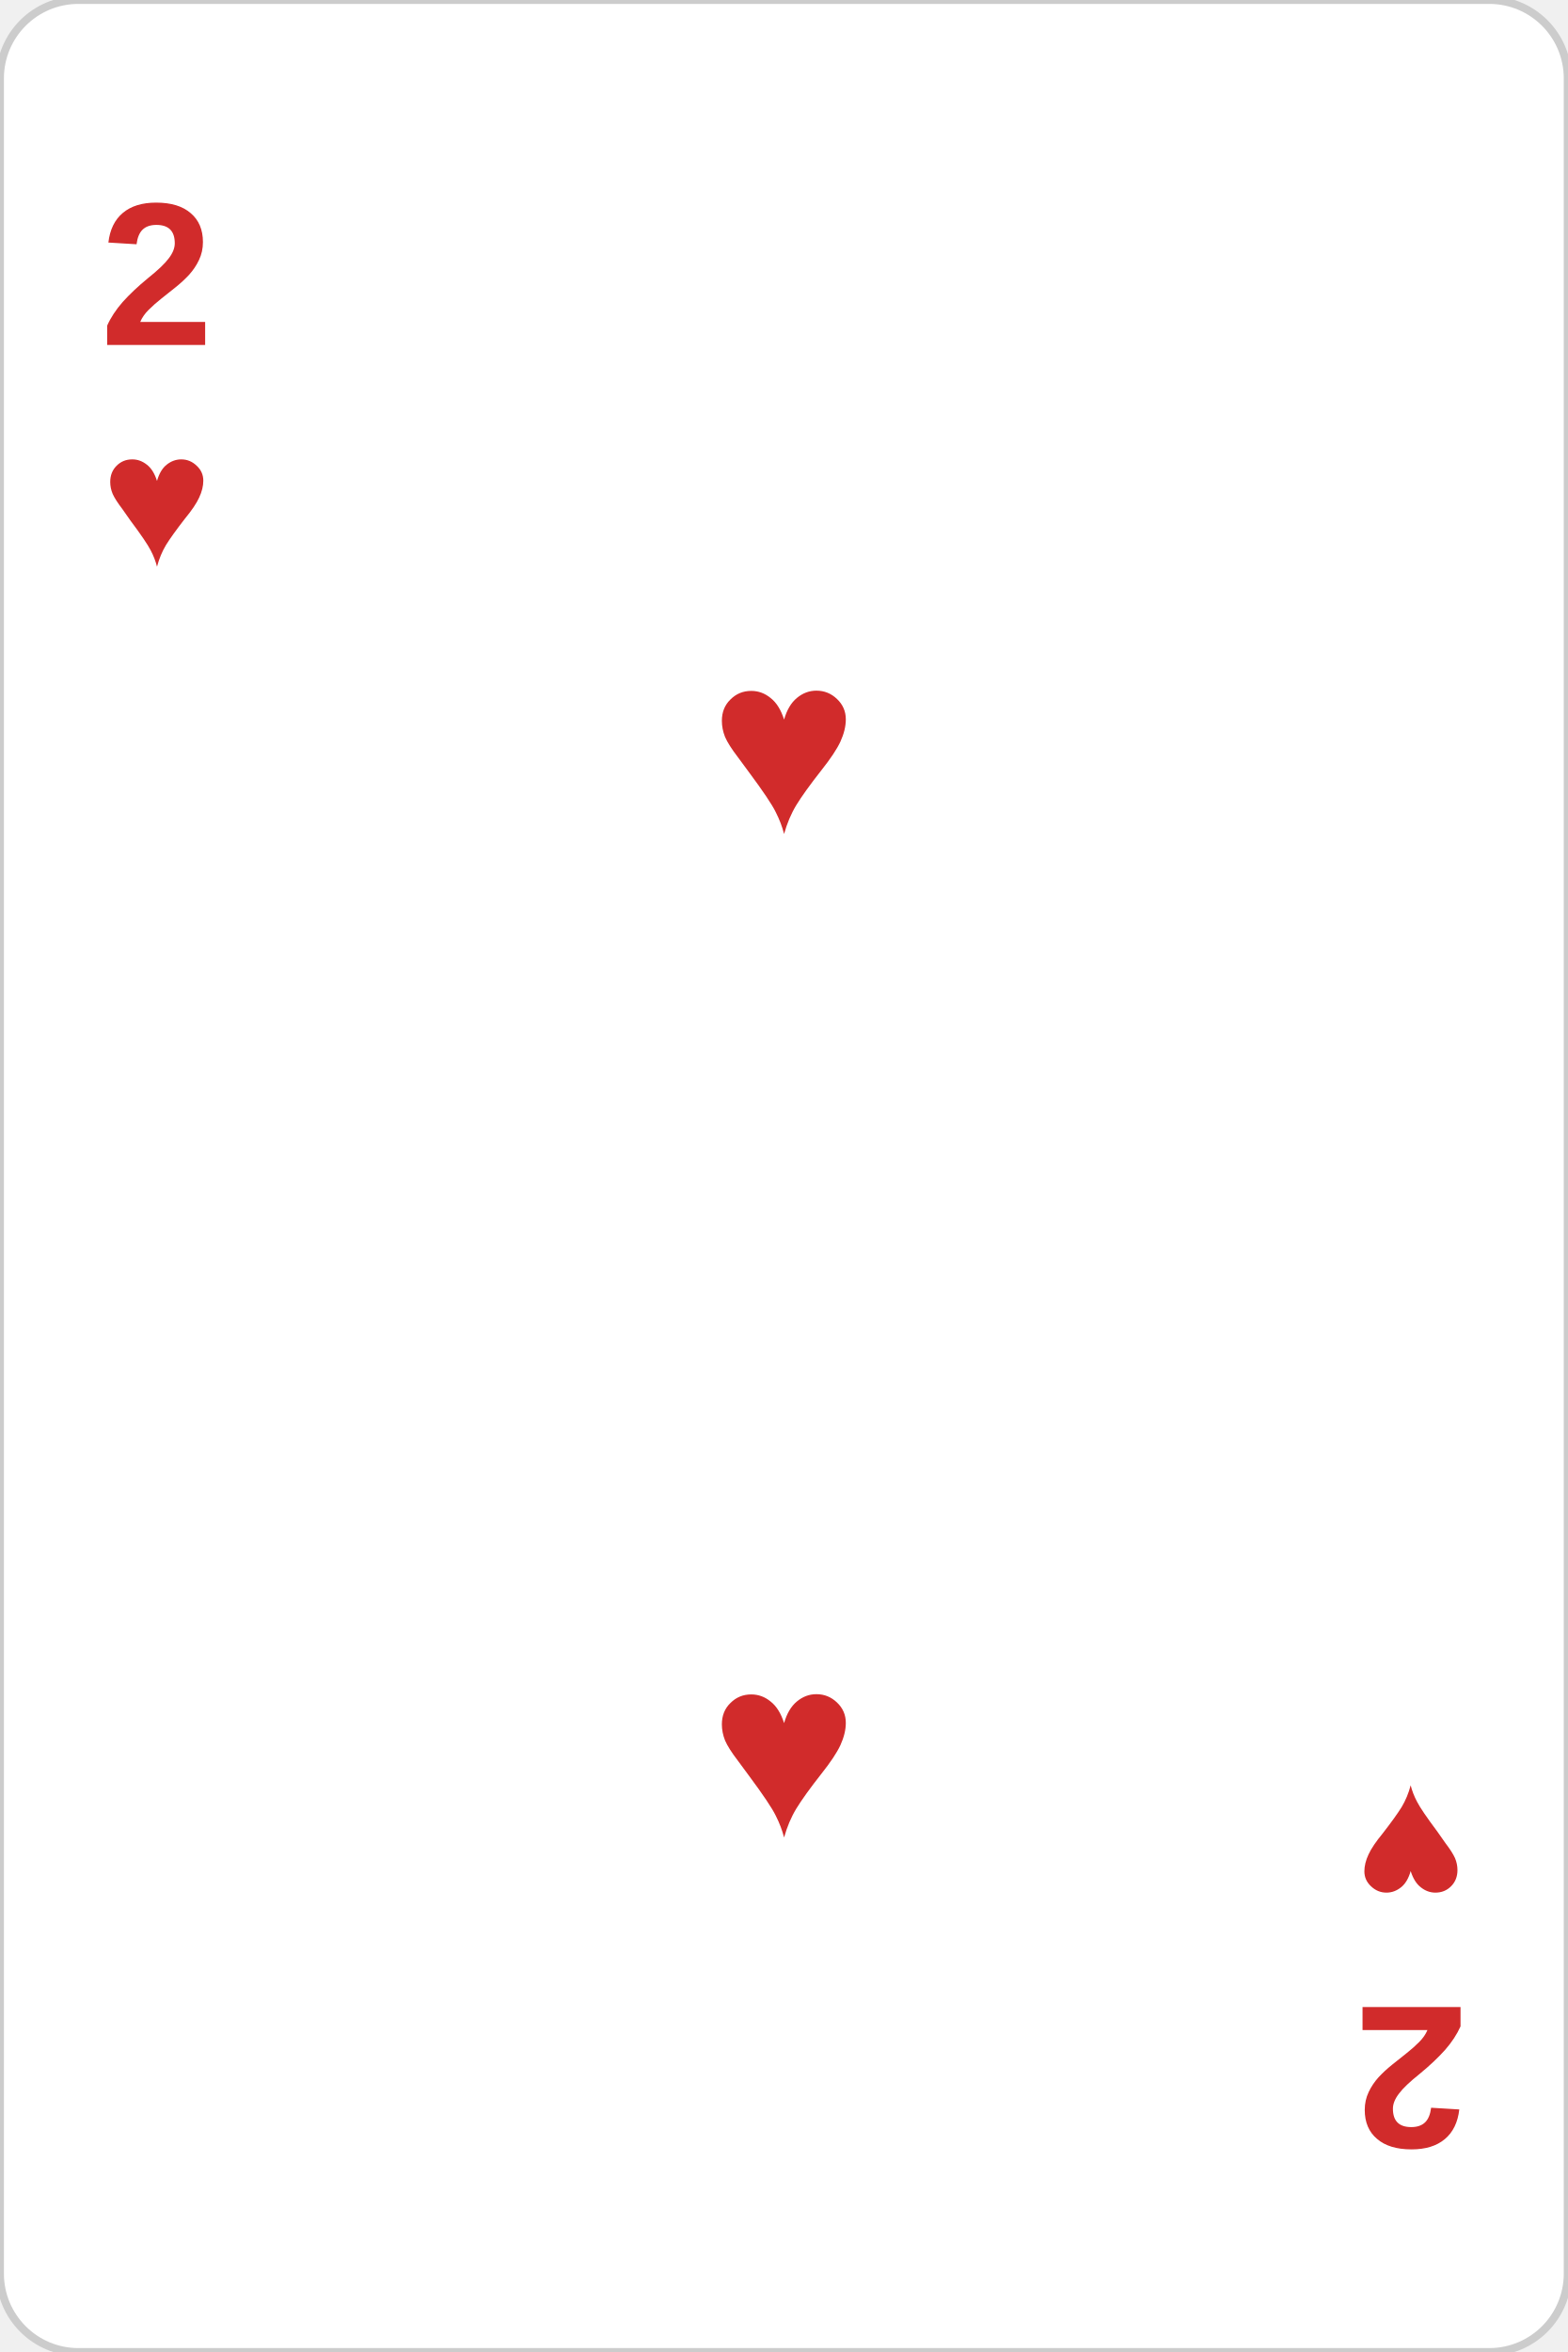
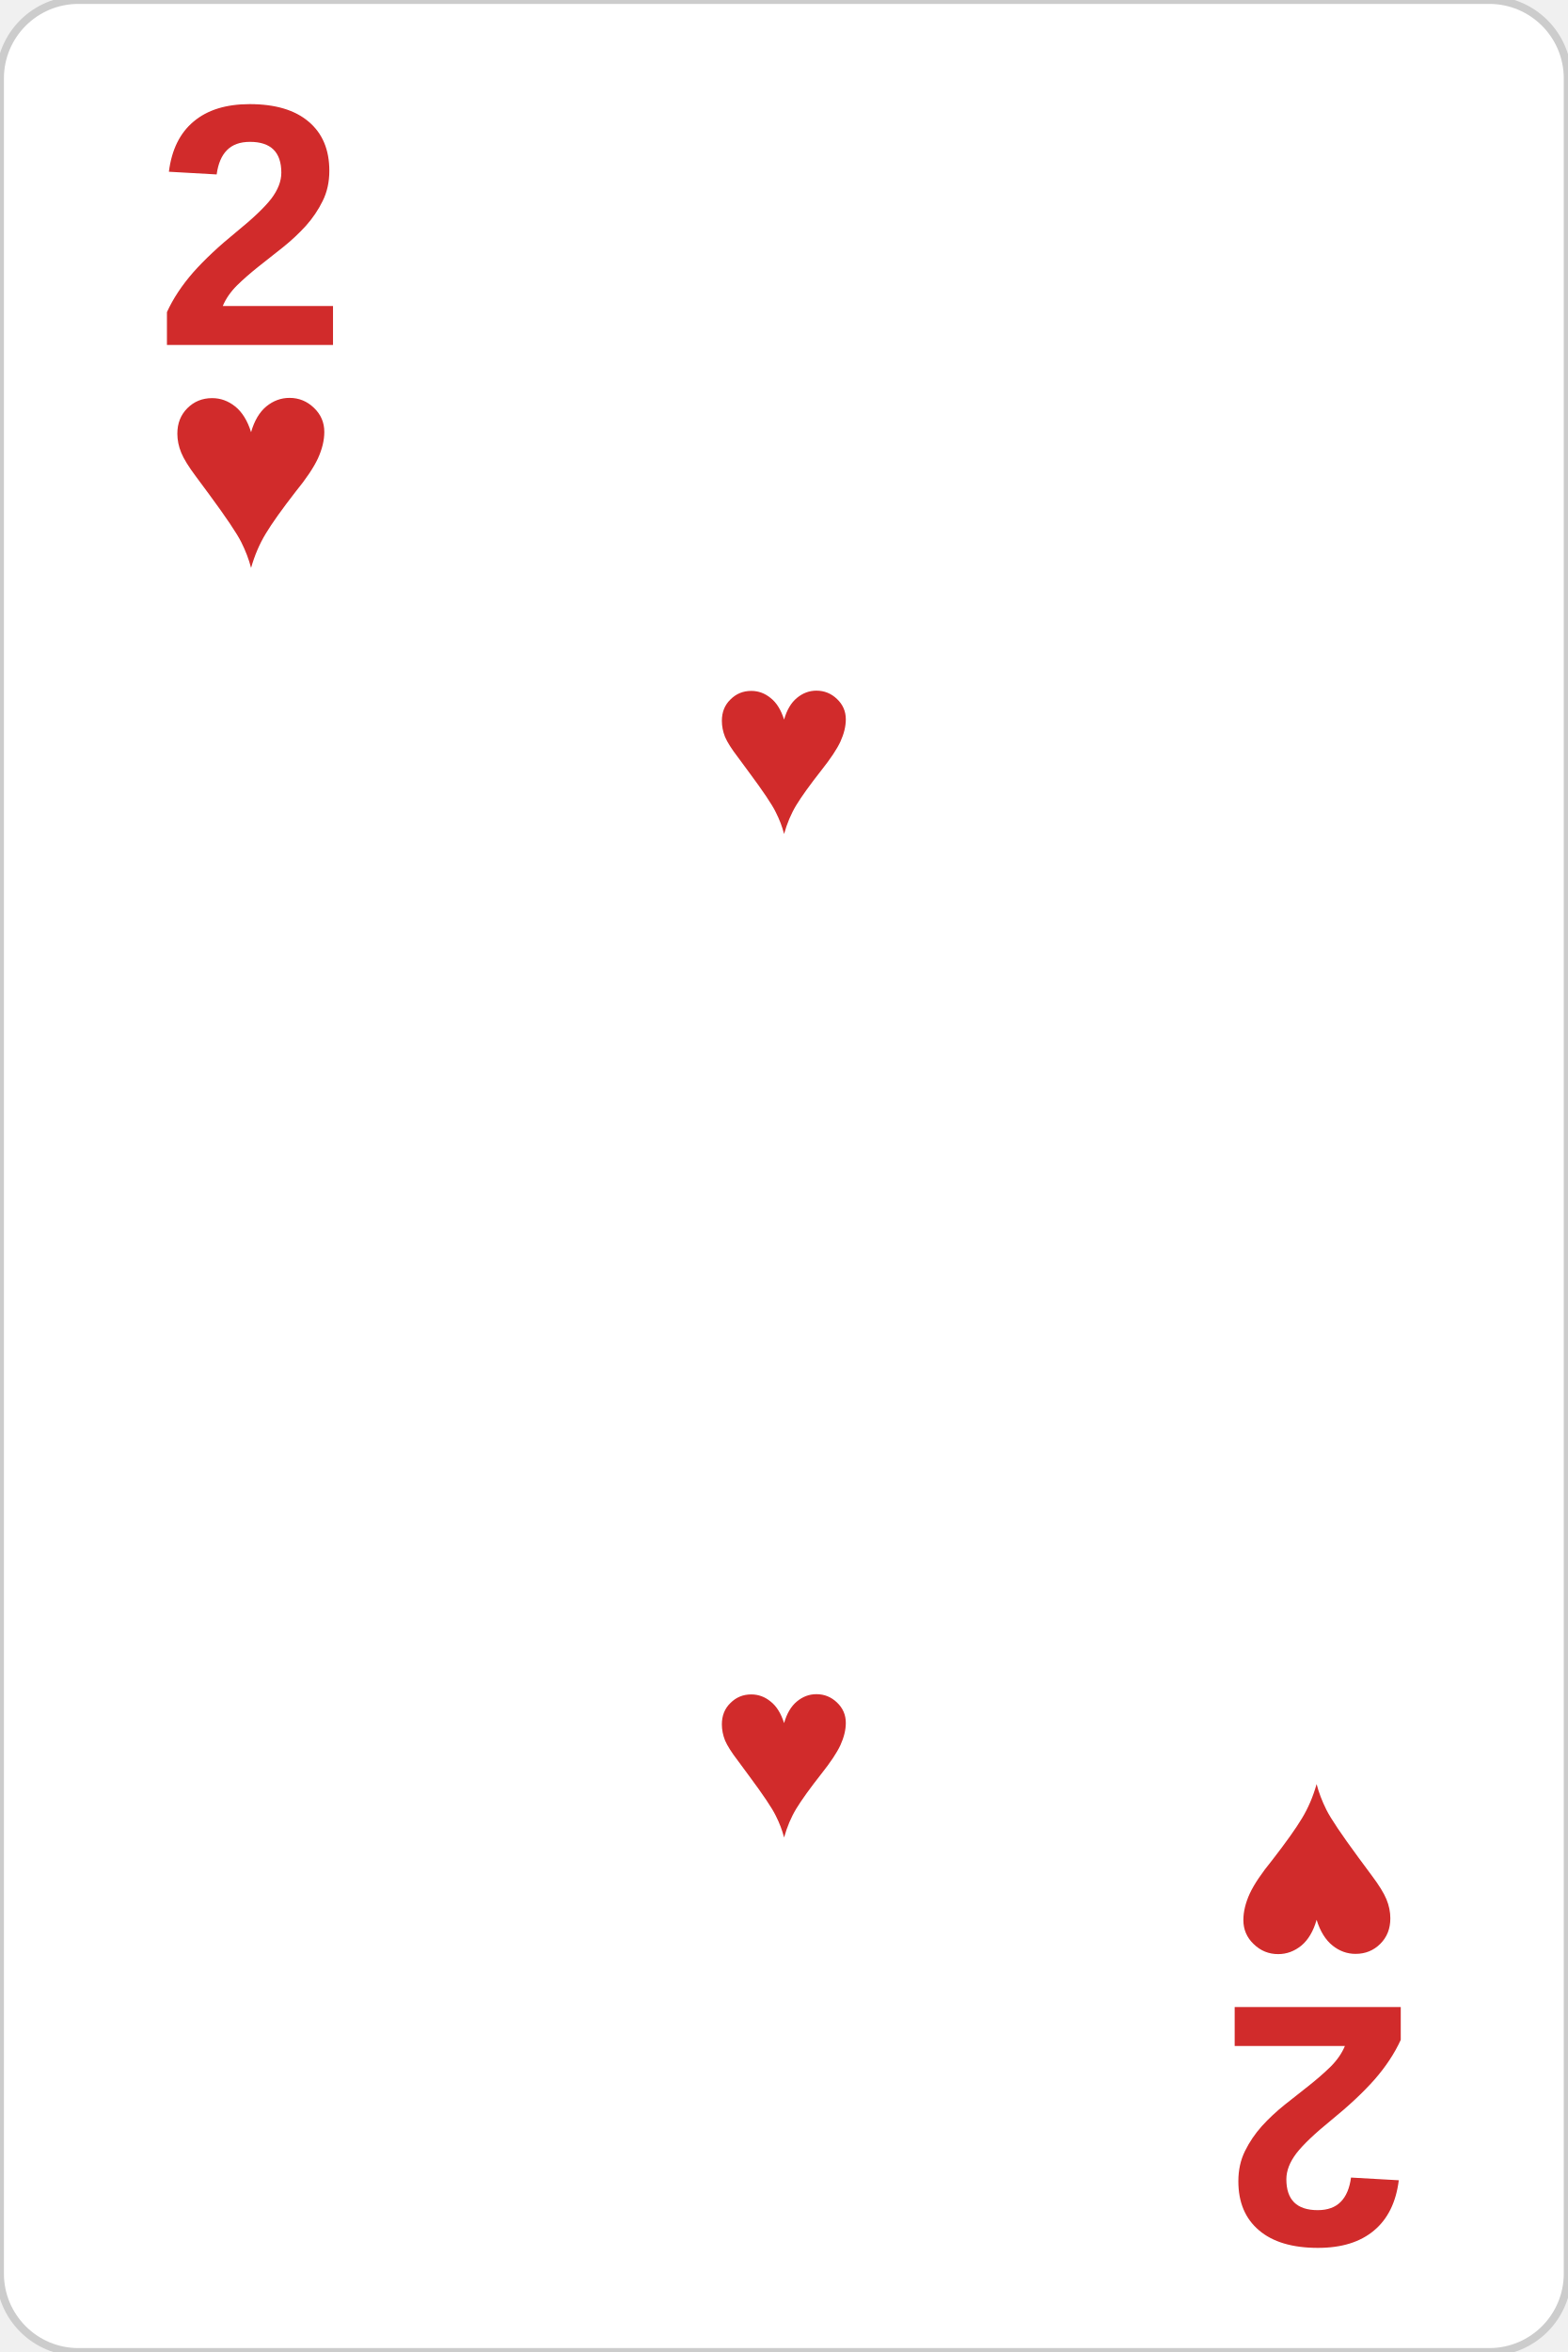
<svg xmlns="http://www.w3.org/2000/svg" width="100" height="150" viewBox="0 0 100 150">
  <rect width="100" height="150" fill="#FFFFFF" rx="5" stroke="#CCCCCC" stroke-width="0.5" />
-   <text x="10" y="22" font-family="Arial, sans-serif" font-weight="bold" font-size="13" fill="#D12B2B" text-anchor="middle">2</text>
-   <text x="10" y="36" font-family="Arial, sans-serif" font-size="12" fill="#D12B2B" text-anchor="middle">♥</text>
+   <text x="16" y="22" font-family="Arial, sans-serif" font-weight="bold" font-size="22" fill="#D12B2B" text-anchor="middle">2</text>
+   <text x="16" y="36" font-family="Arial, sans-serif" font-size="19" fill="#D12B2B" text-anchor="middle">♥</text>
  <g transform="rotate(180 50 75)">
-     <text x="10" y="22" font-family="Arial, sans-serif" font-weight="bold" font-size="13" fill="#D12B2B" text-anchor="middle">2</text>
-     <text x="10" y="36" font-family="Arial, sans-serif" font-size="12" fill="#D12B2B" text-anchor="middle">♥</text>
+     <text x="16" y="22" font-family="Arial, sans-serif" font-weight="bold" font-size="22" fill="#D12B2B" text-anchor="middle">2</text>
+     <text x="16" y="36" font-family="Arial, sans-serif" font-size="19" fill="#D12B2B" text-anchor="middle">♥</text>
  </g>
  <text x="50" y="53" font-family="Arial, sans-serif" font-size="16" fill="#D12B2B" text-anchor="middle">♥</text>
  <text x="50" y="117" font-family="Arial, sans-serif" font-size="16" fill="#D12B2B" text-anchor="middle">♥</text>
</svg>
